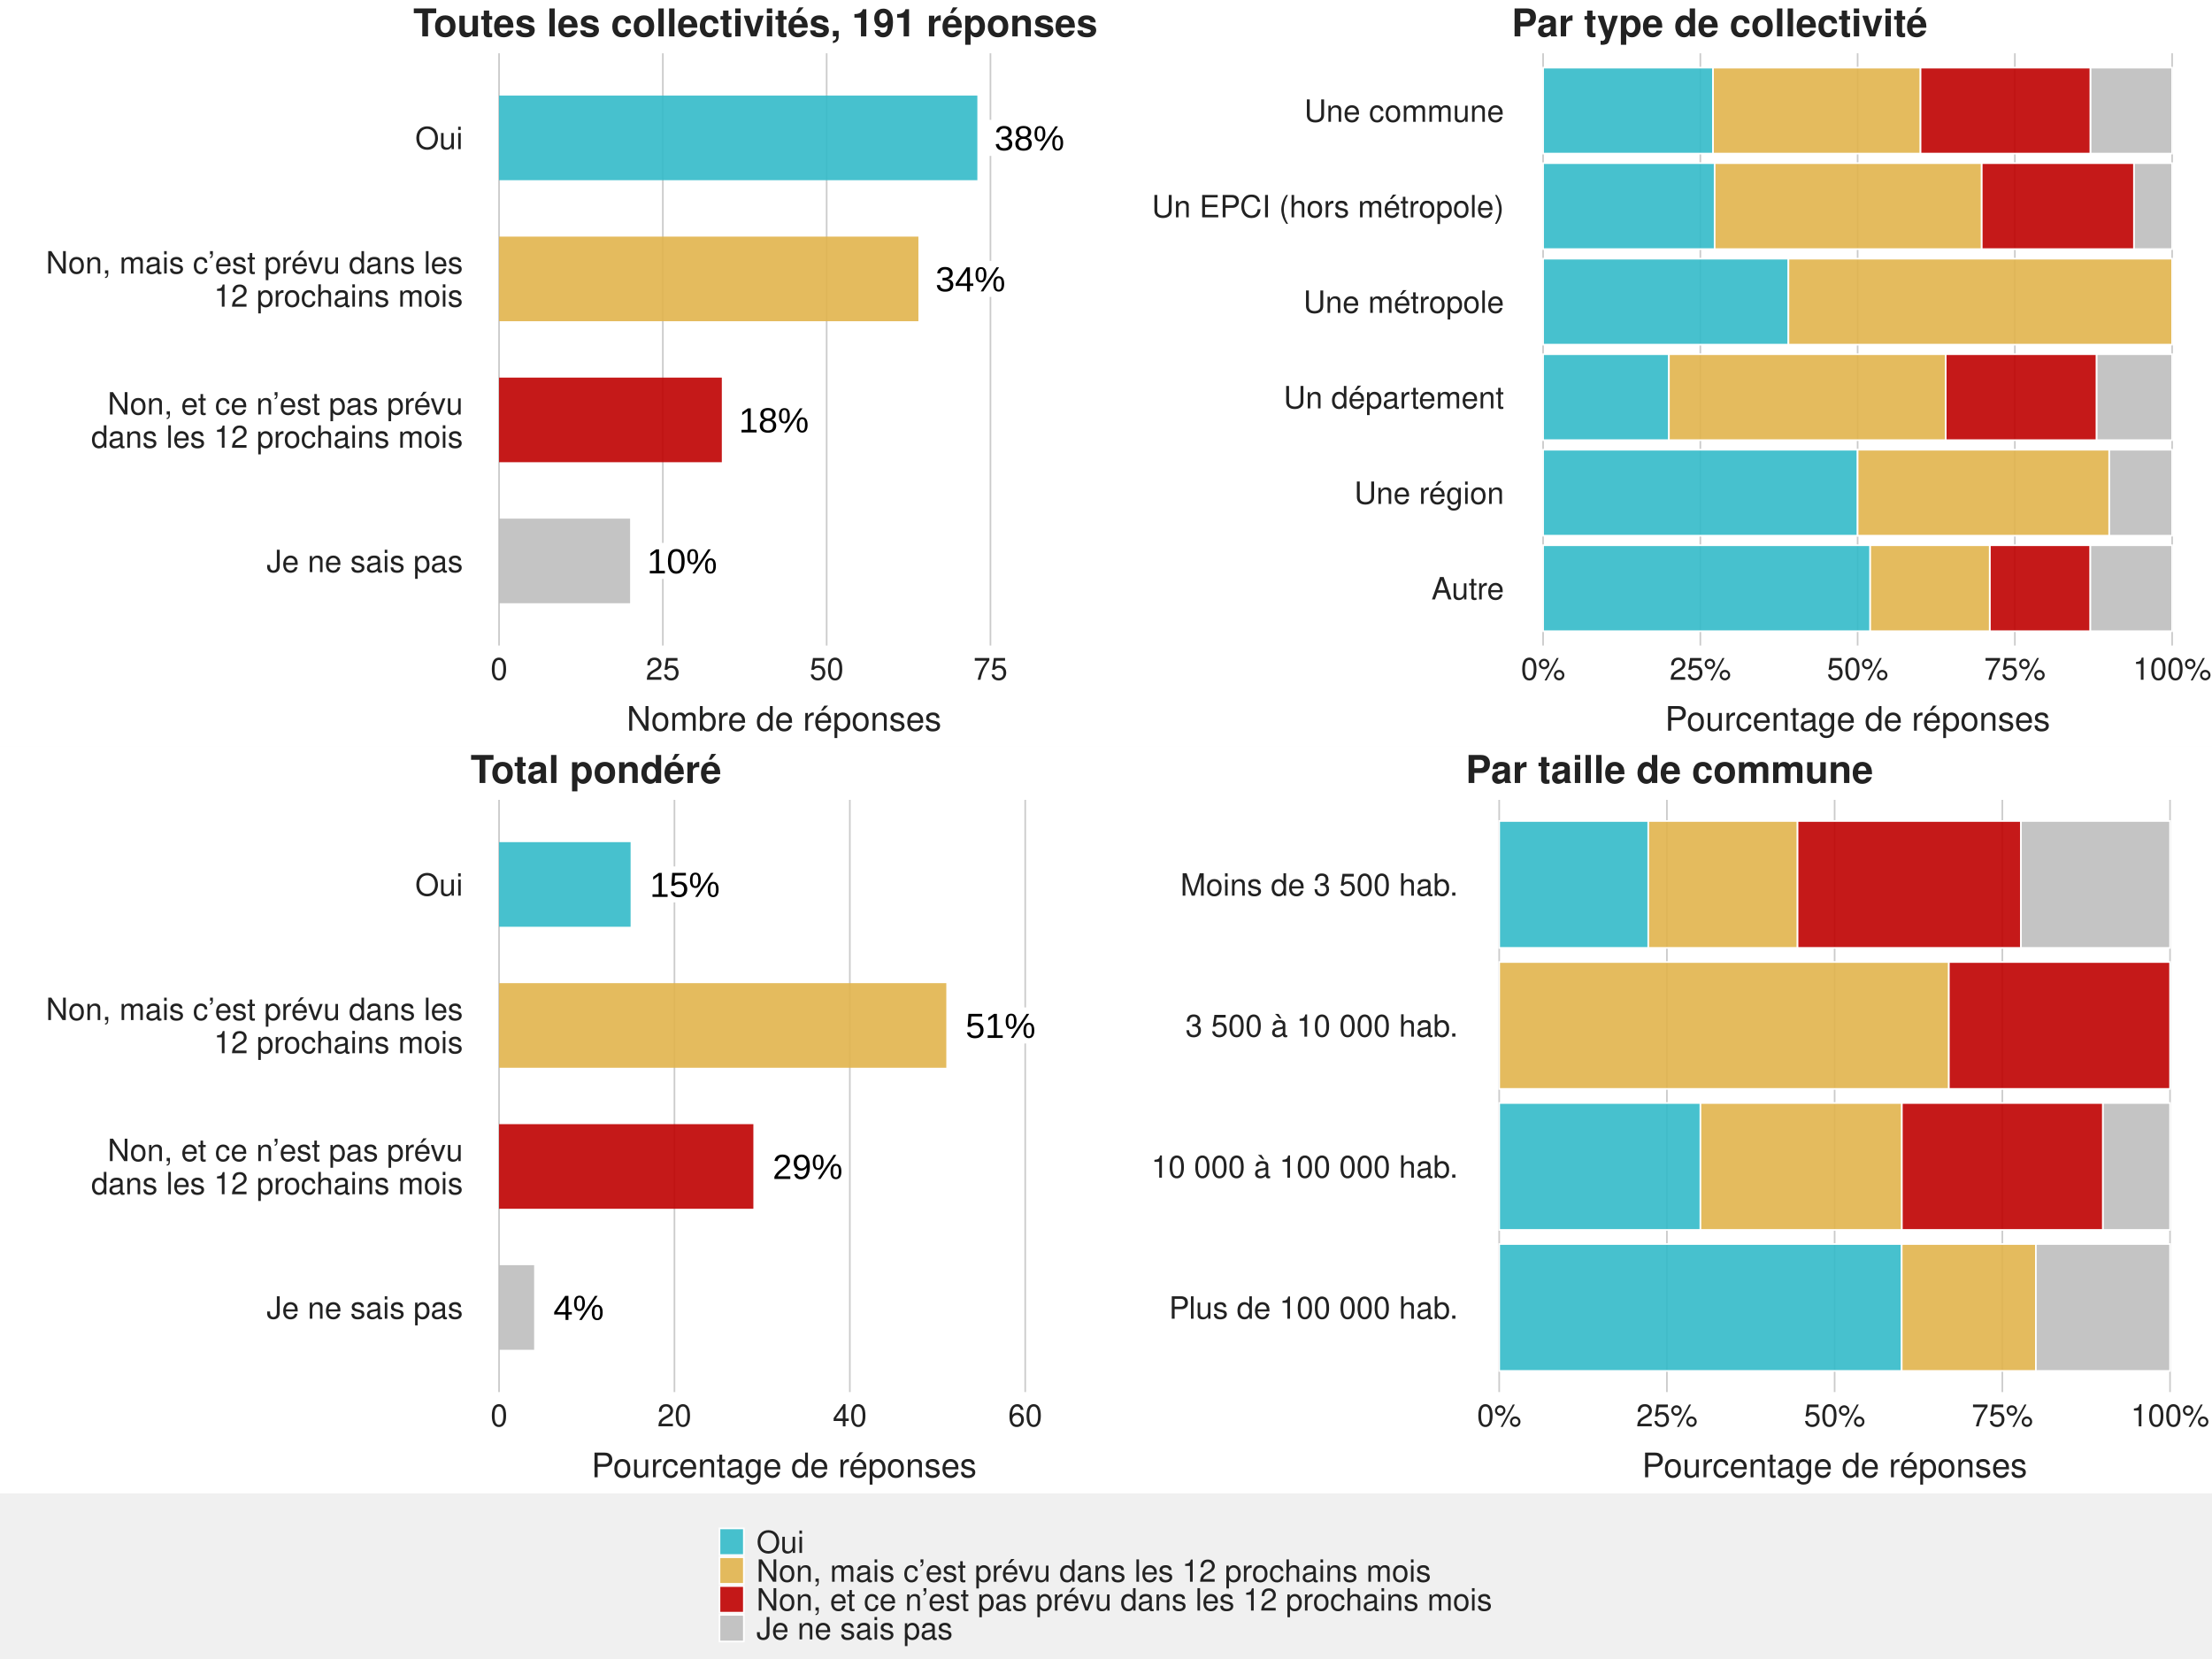
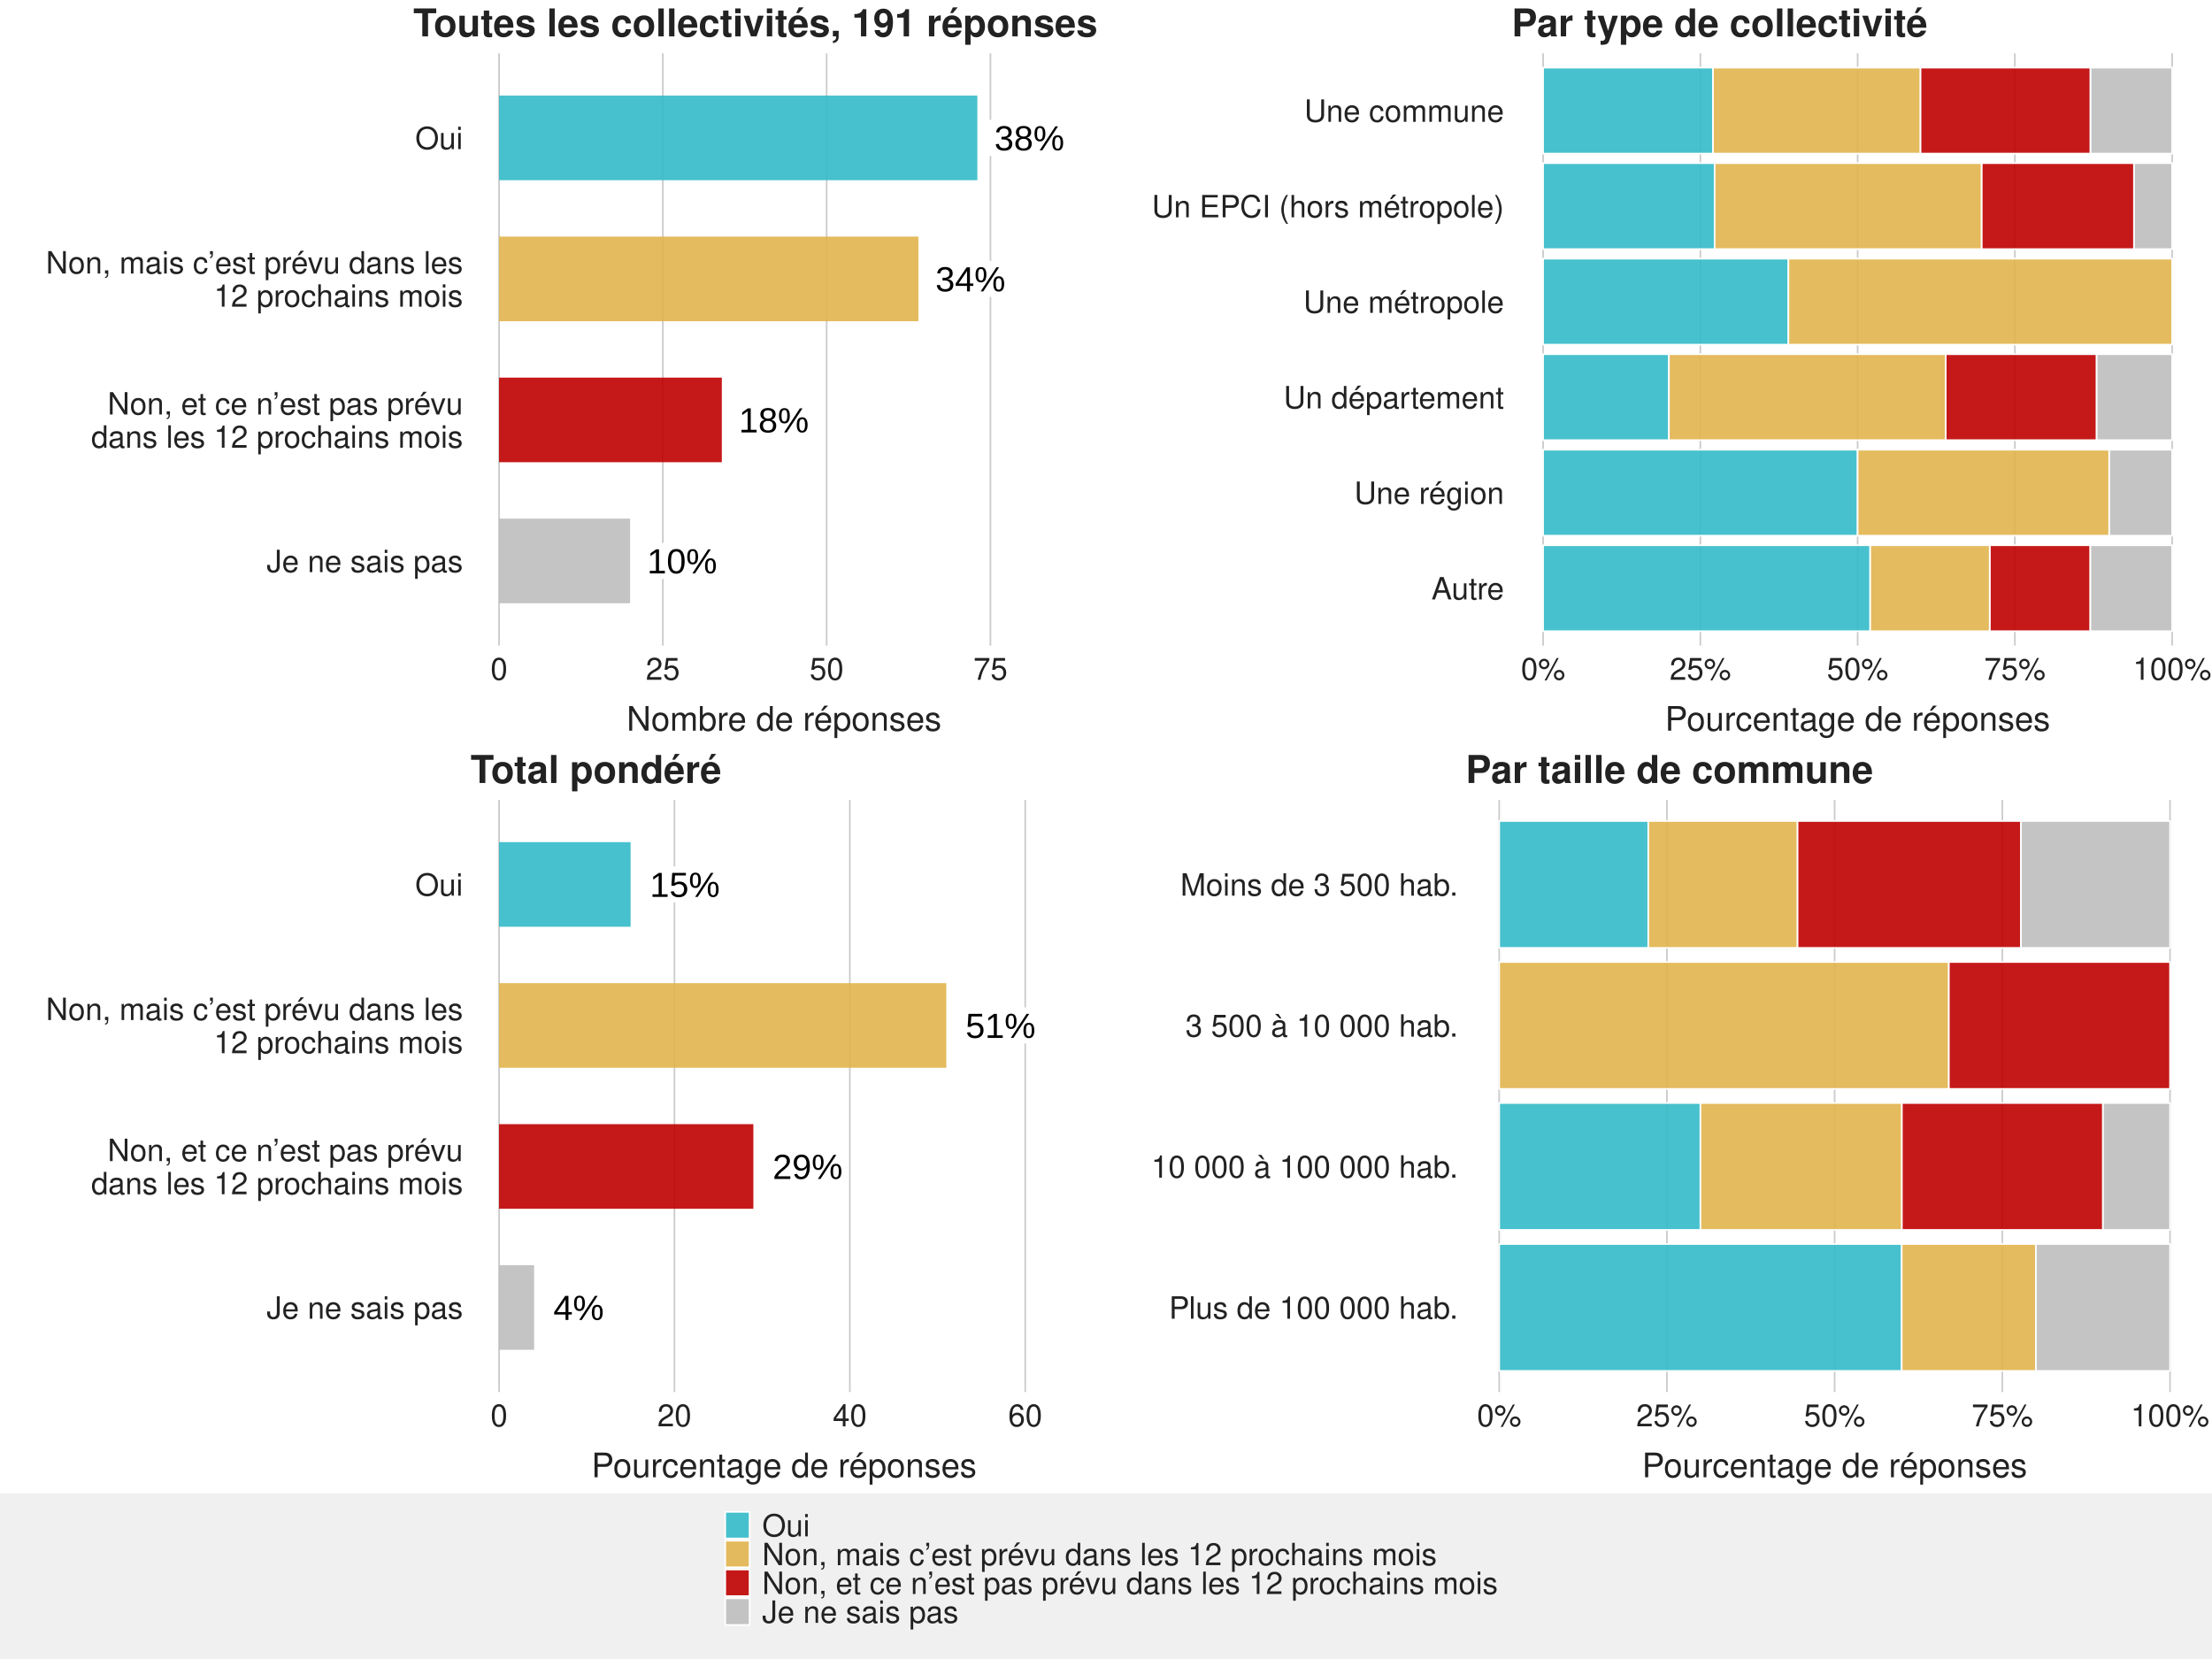
<svg xmlns="http://www.w3.org/2000/svg" class="svglite" width="1440.00pt" height="1080.00pt" viewBox="0 0 1440.00 1080.00">
  <defs>
    <style type="text/css">
    .svglite line, .svglite polyline, .svglite polygon, .svglite path, .svglite rect, .svglite circle {
      fill: none;
      stroke: #000000;
      stroke-linecap: round;
      stroke-linejoin: round;
      stroke-miterlimit: 10.00;
    }
    .svglite text {
      white-space: pre;
    }
  </style>
  </defs>
  <rect width="100%" height="100%" style="stroke: none; fill: none;" />
  <defs>
    <clipPath id="cpMC4wMHwxNDQwLjAwfDAuMDB8MTA4MC4wMA==">
      <rect x="0.00" y="0.00" width="1440.00" height="1080.00" />
    </clipPath>
  </defs>
  <g clip-path="url(#cpMC4wMHwxNDQwLjAwfDAuMDB8MTA4MC4wMA==)">
</g>
  <defs>
    <clipPath id="cpMC4wMHwxNDQwLjAwfDAuMDB8OTcyLjAw">
      <rect x="0.00" y="0.00" width="1440.00" height="972.00" />
    </clipPath>
  </defs>
  <g clip-path="url(#cpMC4wMHwxNDQwLjAwfDAuMDB8OTcyLjAw)">
</g>
  <g clip-path="url(#cpMC4wMHwxNDQwLjAwfDAuMDB8MTA4MC4wMA==)">
</g>
  <defs>
    <clipPath id="cpMC4wMHw3MjAuMDB8MC4wMHw5NzIuMDA=">
      <rect x="0.00" y="0.00" width="720.00" height="972.00" />
    </clipPath>
  </defs>
  <g clip-path="url(#cpMC4wMHw3MjAuMDB8MC4wMHw5NzIuMDA=)">
</g>
  <g clip-path="url(#cpMC4wMHwxNDQwLjAwfDAuMDB8MTA4MC4wMA==)">
</g>
  <defs>
    <clipPath id="cpMC4wMHw3MjAuMDB8MC4wMHw0ODYuMDA=">
      <rect x="0.00" y="0.00" width="720.00" height="486.00" />
    </clipPath>
  </defs>
  <g clip-path="url(#cpMC4wMHw3MjAuMDB8MC4wMHw0ODYuMDA=)">
    <rect x="0.00" y="0.00" width="720.00" height="486.00" style="stroke-width: 1.07; stroke: #FFFFFF; fill: #FFFFFF;" />
  </g>
  <g clip-path="url(#cpMC4wMHwxNDQwLjAwfDAuMDB8MTA4MC4wMA==)">
</g>
  <defs>
    <clipPath id="cpMzA2LjMyfDcxNC41MnwzNC42OXw0MjAuMjQ=">
      <rect x="306.32" y="34.69" width="408.20" height="385.55" />
    </clipPath>
  </defs>
  <g clip-path="url(#cpMzA2LjMyfDcxNC41MnwzNC42OXw0MjAuMjQ=)">
    <polyline points="324.88,420.24 324.88,34.69 " style="stroke-width: 1.07; stroke: #CBCBCB; stroke-linecap: butt;" />
    <polyline points="431.51,420.24 431.51,34.69 " style="stroke-width: 1.07; stroke: #CBCBCB; stroke-linecap: butt;" />
    <polyline points="538.15,420.24 538.15,34.69 " style="stroke-width: 1.07; stroke: #CBCBCB; stroke-linecap: butt;" />
    <polyline points="644.78,420.24 644.78,34.69 " style="stroke-width: 1.07; stroke: #CBCBCB; stroke-linecap: butt;" />
    <rect x="324.88" y="62.23" width="311.37" height="55.08" style="stroke-width: 2.13; stroke: none; stroke-linecap: butt; stroke-linejoin: miter; fill: #33BBC9; fill-opacity: 0.90;" />
    <rect x="324.88" y="245.82" width="145.02" height="55.08" style="stroke-width: 2.13; stroke: none; stroke-linecap: butt; stroke-linejoin: miter; fill: #BF0001; fill-opacity: 0.90;" />
    <rect x="324.88" y="154.03" width="272.99" height="55.08" style="stroke-width: 2.13; stroke: none; stroke-linecap: butt; stroke-linejoin: miter; fill: #E1B44D; fill-opacity: 0.90;" />
    <rect x="324.88" y="337.62" width="85.31" height="55.08" style="stroke-width: 2.13; stroke: none; stroke-linecap: butt; stroke-linejoin: miter; fill: #BEBEBE; fill-opacity: 0.90;" />
    <polygon points="642.68,101.49 690.48,101.49 690.40,101.49 690.74,101.48 691.08,101.41 691.41,101.28 691.71,101.11 691.98,100.89 692.21,100.63 692.40,100.34 692.53,100.02 692.62,99.68 692.64,99.33 692.64,99.33 692.64,80.20 692.64,80.20 692.62,79.86 692.53,79.52 692.40,79.20 692.21,78.90 691.98,78.64 691.71,78.42 691.41,78.25 691.08,78.13 690.74,78.06 690.48,78.04 642.68,78.04 642.94,78.06 642.59,78.04 642.24,78.09 641.91,78.18 641.60,78.33 641.31,78.53 641.06,78.77 640.85,79.05 640.69,79.36 640.58,79.69 640.52,80.03 640.52,80.20 640.52,99.33 640.52,99.16 640.52,99.51 640.58,99.85 640.69,100.18 640.85,100.49 641.06,100.76 641.31,101.01 641.60,101.20 641.91,101.35 642.24,101.45 642.59,101.49 " style="stroke-width: nan; stroke: none; fill: #FFFFFF;" />
    <text x="647.34" y="97.89" style="font-size: 22.76px; font-family: &quot;Arial&quot;;" textLength="44.93px" lengthAdjust="spacingAndGlyphs">38%</text>
    <polygon points="476.33,285.09 524.13,285.09 524.05,285.08 524.39,285.07 524.73,285.00 525.06,284.88 525.36,284.70 525.63,284.48 525.86,284.22 526.05,283.93 526.18,283.61 526.27,283.27 526.29,282.93 526.29,282.93 526.29,263.80 526.29,263.80 526.27,263.45 526.18,263.11 526.05,262.79 525.86,262.50 525.63,262.24 525.36,262.02 525.06,261.84 524.73,261.72 524.39,261.65 524.13,261.64 476.33,261.64 476.59,261.65 476.24,261.64 475.89,261.68 475.56,261.78 475.25,261.92 474.96,262.12 474.71,262.36 474.50,262.64 474.34,262.95 474.23,263.28 474.17,263.62 474.17,263.80 474.17,282.93 474.17,282.75 474.17,283.10 474.23,283.44 474.34,283.77 474.50,284.08 474.71,284.36 474.96,284.60 475.25,284.80 475.56,284.95 475.89,285.04 476.24,285.08 " style="stroke-width: nan; stroke: none; fill: #FFFFFF;" />
    <text x="480.99" y="281.49" style="font-size: 22.76px; font-family: &quot;Arial&quot;;" textLength="44.93px" lengthAdjust="spacingAndGlyphs">18%</text>
    <polygon points="604.29,193.29 652.10,193.29 652.01,193.29 652.36,193.27 652.70,193.20 653.02,193.08 653.32,192.91 653.59,192.69 653.82,192.43 654.01,192.13 654.14,191.81 654.23,191.48 654.26,191.13 654.26,191.13 654.26,172.00 654.26,172.00 654.23,171.65 654.14,171.31 654.01,171.00 653.82,170.70 653.59,170.44 653.32,170.22 653.02,170.05 652.70,169.92 652.36,169.85 652.10,169.84 604.29,169.84 604.55,169.85 604.20,169.84 603.86,169.88 603.52,169.98 603.21,170.13 602.92,170.33 602.67,170.57 602.46,170.84 602.30,171.15 602.19,171.48 602.13,171.83 602.13,172.00 602.13,191.13 602.13,190.96 602.13,191.30 602.19,191.65 602.30,191.98 602.46,192.28 602.67,192.56 602.92,192.80 603.21,193.00 603.52,193.15 603.86,193.25 604.20,193.29 " style="stroke-width: nan; stroke: none; fill: #FFFFFF;" />
    <text x="608.96" y="189.69" style="font-size: 22.76px; font-family: &quot;Arial&quot;;" textLength="44.93px" lengthAdjust="spacingAndGlyphs">34%</text>
    <polygon points="416.61,376.88 464.42,376.88 464.33,376.88 464.68,376.87 465.02,376.80 465.34,376.67 465.64,376.50 465.91,376.28 466.14,376.02 466.33,375.73 466.47,375.41 466.55,375.07 466.58,374.72 466.58,374.72 466.58,355.59 466.58,355.59 466.55,355.25 466.47,354.91 466.33,354.59 466.14,354.29 465.91,354.03 465.64,353.81 465.34,353.64 465.02,353.52 464.68,353.45 464.42,353.43 416.61,353.43 416.87,353.45 416.52,353.43 416.18,353.48 415.84,353.57 415.53,353.72 415.24,353.92 414.99,354.16 414.78,354.44 414.62,354.75 414.51,355.08 414.46,355.42 414.45,355.59 414.45,374.72 414.46,374.55 414.46,374.90 414.51,375.24 414.62,375.57 414.78,375.88 414.99,376.16 415.24,376.40 415.53,376.59 415.84,376.74 416.18,376.84 416.52,376.88 " style="stroke-width: nan; stroke: none; fill: #FFFFFF;" />
    <text x="421.28" y="373.28" style="font-size: 22.76px; font-family: &quot;Arial&quot;;" textLength="44.93px" lengthAdjust="spacingAndGlyphs">10%</text>
  </g>
  <g clip-path="url(#cpMC4wMHwxNDQwLjAwfDAuMDB8MTA4MC4wMA==)">
    <text x="301.39" y="372.45" text-anchor="end" style="font-size: 20.00px;fill: #222222; font-family: &quot;Nimbus Sans&quot;;" textLength="127.82px" lengthAdjust="spacingAndGlyphs">Je ne sais pas</text>
    <text x="301.39" y="269.85" text-anchor="end" style="font-size: 20.00px;fill: #222222; font-family: &quot;Nimbus Sans&quot;;" textLength="232.30px" lengthAdjust="spacingAndGlyphs">Non, et ce n’est pas prévu</text>
    <text x="301.39" y="291.45" text-anchor="end" style="font-size: 20.00px;fill: #222222; font-family: &quot;Nimbus Sans&quot;;" textLength="242.29px" lengthAdjust="spacingAndGlyphs">dans les 12 prochains mois</text>
    <text x="301.39" y="178.05" text-anchor="end" style="font-size: 20.00px;fill: #222222; font-family: &quot;Nimbus Sans&quot;;" textLength="272.29px" lengthAdjust="spacingAndGlyphs">Non, mais c’est prévu dans les</text>
    <text x="301.39" y="199.65" text-anchor="end" style="font-size: 20.00px;fill: #222222; font-family: &quot;Nimbus Sans&quot;;" textLength="162.26px" lengthAdjust="spacingAndGlyphs">12 prochains mois</text>
    <text x="301.39" y="97.06" text-anchor="end" style="font-size: 20.00px;fill: #222222; font-family: &quot;Nimbus Sans&quot;;" textLength="31.12px" lengthAdjust="spacingAndGlyphs">Oui</text>
    <text x="324.88" y="442.54" text-anchor="middle" style="font-size: 20.00px;fill: #222222; font-family: &quot;Nimbus Sans&quot;;" textLength="11.12px" lengthAdjust="spacingAndGlyphs">0</text>
    <text x="431.51" y="442.54" text-anchor="middle" style="font-size: 20.00px;fill: #222222; font-family: &quot;Nimbus Sans&quot;;" textLength="22.23px" lengthAdjust="spacingAndGlyphs">25</text>
    <text x="538.15" y="442.54" text-anchor="middle" style="font-size: 20.00px;fill: #222222; font-family: &quot;Nimbus Sans&quot;;" textLength="22.23px" lengthAdjust="spacingAndGlyphs">50</text>
    <text x="644.78" y="442.54" text-anchor="middle" style="font-size: 20.00px;fill: #222222; font-family: &quot;Nimbus Sans&quot;;" textLength="22.23px" lengthAdjust="spacingAndGlyphs">75</text>
    <text x="510.42" y="475.68" text-anchor="middle" style="font-size: 22.00px;fill: #222222; font-family: &quot;Nimbus Sans&quot;;" textLength="205.42px" lengthAdjust="spacingAndGlyphs">Nombre de réponses</text>
    <text x="714.52" y="23.71" text-anchor="end" style="font-size: 25.00px; font-weight: bold;fill: #222222; font-family: &quot;Nimbus Sans&quot;;" textLength="447.48px" lengthAdjust="spacingAndGlyphs">Toutes les collectivités, 191 réponses</text>
  </g>
  <defs>
    <clipPath id="cpMC4wMHw3MjAuMDB8NDg2LjAwfDk3Mi4wMA==">
      <rect x="0.00" y="486.00" width="720.00" height="486.00" />
    </clipPath>
  </defs>
  <g clip-path="url(#cpMC4wMHw3MjAuMDB8NDg2LjAwfDk3Mi4wMA==)">
    <rect x="0.00" y="486.00" width="720.00" height="486.00" style="stroke-width: 1.07; stroke: #FFFFFF; fill: #FFFFFF;" />
  </g>
  <g clip-path="url(#cpMC4wMHwxNDQwLjAwfDAuMDB8MTA4MC4wMA==)">
</g>
  <defs>
    <clipPath id="cpMzA2LjMyfDcxNC41Mnw1MjAuNjl8OTA2LjI0">
      <rect x="306.32" y="520.69" width="408.20" height="385.55" />
    </clipPath>
  </defs>
  <g clip-path="url(#cpMzA2LjMyfDcxNC41Mnw1MjAuNjl8OTA2LjI0)">
    <polyline points="324.88,906.24 324.88,520.69 " style="stroke-width: 1.07; stroke: #CBCBCB; stroke-linecap: butt;" />
    <polyline points="439.06,906.24 439.06,520.69 " style="stroke-width: 1.07; stroke: #CBCBCB; stroke-linecap: butt;" />
    <polyline points="553.24,906.24 553.24,520.69 " style="stroke-width: 1.07; stroke: #CBCBCB; stroke-linecap: butt;" />
    <polyline points="667.42,906.24 667.42,520.69 " style="stroke-width: 1.07; stroke: #CBCBCB; stroke-linecap: butt;" />
    <rect x="324.88" y="823.62" width="22.84" height="55.08" style="stroke-width: 2.13; stroke: none; stroke-linecap: butt; stroke-linejoin: miter; fill: #BEBEBE; fill-opacity: 0.90;" />
    <rect x="324.88" y="731.82" width="165.56" height="55.08" style="stroke-width: 2.13; stroke: none; stroke-linecap: butt; stroke-linejoin: miter; fill: #BF0001; fill-opacity: 0.90;" />
    <rect x="324.88" y="640.03" width="291.16" height="55.08" style="stroke-width: 2.13; stroke: none; stroke-linecap: butt; stroke-linejoin: miter; fill: #E1B44D; fill-opacity: 0.90;" />
    <rect x="324.88" y="548.23" width="85.64" height="55.08" style="stroke-width: 2.13; stroke: none; stroke-linecap: butt; stroke-linejoin: miter; fill: #33BBC9; fill-opacity: 0.90;" />
    <polygon points="355.58,862.88 390.38,862.88 390.29,862.88 390.64,862.87 390.98,862.80 391.31,862.67 391.61,862.50 391.88,862.28 392.11,862.02 392.29,861.73 392.43,861.41 392.51,861.07 392.54,860.72 392.54,860.72 392.54,841.59 392.54,841.59 392.51,841.25 392.43,840.91 392.29,840.59 392.11,840.29 391.88,840.03 391.61,839.81 391.31,839.64 390.98,839.52 390.64,839.45 390.38,839.43 355.58,839.43 355.84,839.45 355.49,839.43 355.15,839.48 354.82,839.57 354.50,839.72 354.22,839.92 353.96,840.16 353.76,840.44 353.59,840.75 353.48,841.08 353.43,841.42 353.42,841.59 353.42,860.72 353.43,860.55 353.43,860.90 353.48,861.24 353.59,861.57 353.76,861.88 353.96,862.16 354.22,862.40 354.50,862.59 354.82,862.74 355.15,862.84 355.49,862.88 " style="stroke-width: nan; stroke: none; fill: #FFFFFF;" />
    <text x="360.25" y="859.28" style="font-size: 22.76px; font-family: &quot;Arial&quot;;" textLength="31.92px" lengthAdjust="spacingAndGlyphs">4%</text>
    <polygon points="498.31,771.09 546.12,771.09 546.03,771.08 546.38,771.07 546.72,771.00 547.04,770.88 547.34,770.70 547.61,770.48 547.84,770.22 548.03,769.93 548.17,769.61 548.25,769.27 548.28,768.93 548.28,768.93 548.28,749.80 548.28,749.80 548.25,749.45 548.17,749.11 548.03,748.79 547.84,748.50 547.61,748.24 547.34,748.02 547.04,747.84 546.72,747.72 546.38,747.65 546.12,747.64 498.31,747.64 498.57,747.65 498.22,747.64 497.88,747.68 497.54,747.78 497.23,747.92 496.94,748.12 496.69,748.36 496.48,748.64 496.32,748.95 496.21,749.28 496.16,749.62 496.15,749.80 496.15,768.93 496.16,768.75 496.16,769.10 496.21,769.44 496.32,769.77 496.48,770.08 496.69,770.36 496.94,770.60 497.23,770.80 497.54,770.95 497.88,771.04 498.22,771.08 " style="stroke-width: nan; stroke: none; fill: #FFFFFF;" />
    <text x="502.98" y="767.49" style="font-size: 22.76px; font-family: &quot;Arial&quot;;" textLength="44.93px" lengthAdjust="spacingAndGlyphs">29%</text>
    <polygon points="623.91,679.29 671.72,679.29 671.63,679.29 671.98,679.27 672.32,679.20 672.64,679.08 672.94,678.91 673.21,678.69 673.44,678.43 673.63,678.13 673.76,677.81 673.85,677.48 673.88,677.13 673.88,677.13 673.88,658.00 673.88,658.00 673.85,657.65 673.76,657.31 673.63,657.00 673.44,656.70 673.21,656.44 672.94,656.22 672.64,656.05 672.32,655.92 671.98,655.85 671.72,655.84 623.91,655.84 624.17,655.85 623.82,655.84 623.48,655.88 623.14,655.98 622.83,656.13 622.54,656.33 622.29,656.57 622.08,656.84 621.92,657.15 621.81,657.48 621.76,657.83 621.75,658.00 621.75,677.13 621.76,676.96 621.76,677.30 621.81,677.65 621.92,677.98 622.08,678.28 622.29,678.56 622.54,678.80 622.83,679.00 623.14,679.15 623.48,679.25 623.82,679.29 " style="stroke-width: nan; stroke: none; fill: #FFFFFF;" />
    <text x="628.58" y="675.69" style="font-size: 22.76px; font-family: &quot;Arial&quot;;" textLength="44.93px" lengthAdjust="spacingAndGlyphs">51%</text>
    <polygon points="418.38,587.49 466.19,587.49 466.10,587.49 466.45,587.48 466.79,587.41 467.12,587.28 467.42,587.11 467.69,586.89 467.92,586.63 468.10,586.34 468.24,586.02 468.32,585.68 468.35,585.33 468.35,585.33 468.35,566.20 468.35,566.20 468.32,565.86 468.24,565.52 468.10,565.20 467.92,564.90 467.69,564.64 467.42,564.42 467.12,564.25 466.79,564.13 466.45,564.06 466.19,564.04 418.38,564.04 418.64,564.06 418.29,564.04 417.95,564.09 417.62,564.18 417.30,564.33 417.02,564.53 416.76,564.77 416.56,565.05 416.39,565.36 416.28,565.69 416.23,566.03 416.22,566.20 416.22,585.33 416.23,585.16 416.23,585.51 416.28,585.85 416.39,586.18 416.56,586.49 416.76,586.76 417.02,587.01 417.30,587.20 417.62,587.35 417.95,587.45 418.29,587.49 " style="stroke-width: nan; stroke: none; fill: #FFFFFF;" />
    <text x="423.05" y="583.89" style="font-size: 22.76px; font-family: &quot;Arial&quot;;" textLength="44.93px" lengthAdjust="spacingAndGlyphs">15%</text>
  </g>
  <g clip-path="url(#cpMC4wMHwxNDQwLjAwfDAuMDB8MTA4MC4wMA==)">
    <text x="301.39" y="858.45" text-anchor="end" style="font-size: 20.00px;fill: #222222; font-family: &quot;Nimbus Sans&quot;;" textLength="127.82px" lengthAdjust="spacingAndGlyphs">Je ne sais pas</text>
    <text x="301.39" y="755.85" text-anchor="end" style="font-size: 20.00px;fill: #222222; font-family: &quot;Nimbus Sans&quot;;" textLength="232.30px" lengthAdjust="spacingAndGlyphs">Non, et ce n’est pas prévu</text>
    <text x="301.39" y="777.45" text-anchor="end" style="font-size: 20.00px;fill: #222222; font-family: &quot;Nimbus Sans&quot;;" textLength="242.29px" lengthAdjust="spacingAndGlyphs">dans les 12 prochains mois</text>
    <text x="301.39" y="664.05" text-anchor="end" style="font-size: 20.00px;fill: #222222; font-family: &quot;Nimbus Sans&quot;;" textLength="272.29px" lengthAdjust="spacingAndGlyphs">Non, mais c’est prévu dans les</text>
    <text x="301.39" y="685.65" text-anchor="end" style="font-size: 20.00px;fill: #222222; font-family: &quot;Nimbus Sans&quot;;" textLength="162.26px" lengthAdjust="spacingAndGlyphs">12 prochains mois</text>
    <text x="301.39" y="583.06" text-anchor="end" style="font-size: 20.00px;fill: #222222; font-family: &quot;Nimbus Sans&quot;;" textLength="31.12px" lengthAdjust="spacingAndGlyphs">Oui</text>
    <text x="324.88" y="928.54" text-anchor="middle" style="font-size: 20.00px;fill: #222222; font-family: &quot;Nimbus Sans&quot;;" textLength="11.12px" lengthAdjust="spacingAndGlyphs">0</text>
    <text x="439.06" y="928.54" text-anchor="middle" style="font-size: 20.00px;fill: #222222; font-family: &quot;Nimbus Sans&quot;;" textLength="22.23px" lengthAdjust="spacingAndGlyphs">20</text>
    <text x="553.24" y="928.54" text-anchor="middle" style="font-size: 20.00px;fill: #222222; font-family: &quot;Nimbus Sans&quot;;" textLength="22.23px" lengthAdjust="spacingAndGlyphs">40</text>
    <text x="667.42" y="928.54" text-anchor="middle" style="font-size: 20.00px;fill: #222222; font-family: &quot;Nimbus Sans&quot;;" textLength="22.23px" lengthAdjust="spacingAndGlyphs">60</text>
    <text x="510.42" y="961.68" text-anchor="middle" style="font-size: 22.00px;fill: #222222; font-family: &quot;Nimbus Sans&quot;;" textLength="251.94px" lengthAdjust="spacingAndGlyphs">Pourcentage de réponses</text>
    <text x="306.32" y="509.71" style="font-size: 25.00px; font-weight: bold;fill: #222222; font-family: &quot;Nimbus Sans&quot;;" textLength="165.33px" lengthAdjust="spacingAndGlyphs">Total pondéré</text>
  </g>
  <defs>
    <clipPath id="cpNzIwLjAwfDE0NDAuMDB8MC4wMHw5NzIuMDA=">
      <rect x="720.00" y="0.00" width="720.00" height="972.00" />
    </clipPath>
  </defs>
  <g clip-path="url(#cpNzIwLjAwfDE0NDAuMDB8MC4wMHw5NzIuMDA=)">
</g>
  <g clip-path="url(#cpMC4wMHwxNDQwLjAwfDAuMDB8MTA4MC4wMA==)">
</g>
  <defs>
    <clipPath id="cpNzIwLjAwfDE0NDAuMDB8MC4wMHw0ODYuMDA=">
      <rect x="720.00" y="0.00" width="720.00" height="486.00" />
    </clipPath>
  </defs>
  <g clip-path="url(#cpNzIwLjAwfDE0NDAuMDB8MC4wMHw0ODYuMDA=)">
    <rect x="720.00" y="0.00" width="720.00" height="486.00" style="stroke-width: 1.07; stroke: #FFFFFF; fill: #FFFFFF;" />
  </g>
  <g clip-path="url(#cpMC4wMHwxNDQwLjAwfDAuMDB8MTA4MC4wMA==)">
</g>
  <defs>
    <clipPath id="cpOTg0LjA3fDE0MzQuNTJ8MzQuNjl8NDIwLjI0">
      <rect x="984.07" y="34.69" width="450.45" height="385.55" />
    </clipPath>
  </defs>
  <g clip-path="url(#cpOTg0LjA3fDE0MzQuNTJ8MzQuNjl8NDIwLjI0)">
    <polyline points="1004.55,420.24 1004.55,34.69 " style="stroke-width: 1.07; stroke: #CBCBCB; stroke-linecap: butt;" />
    <polyline points="1106.92,420.24 1106.92,34.69 " style="stroke-width: 1.07; stroke: #CBCBCB; stroke-linecap: butt;" />
    <polyline points="1209.30,420.24 1209.30,34.69 " style="stroke-width: 1.07; stroke: #CBCBCB; stroke-linecap: butt;" />
    <polyline points="1311.67,420.24 1311.67,34.69 " style="stroke-width: 1.07; stroke: #CBCBCB; stroke-linecap: butt;" />
    <polyline points="1414.05,420.24 1414.05,34.69 " style="stroke-width: 1.07; stroke: #CBCBCB; stroke-linecap: butt;" />
    <rect x="1004.55" y="354.94" width="212.94" height="55.97" style="stroke-width: 1.07; stroke: #FFFFFF; stroke-linecap: butt; stroke-linejoin: miter; fill: #33BBC9; fill-opacity: 0.90;" />
    <rect x="1295.29" y="354.94" width="65.52" height="55.97" style="stroke-width: 1.07; stroke: #FFFFFF; stroke-linecap: butt; stroke-linejoin: miter; fill: #BF0001; fill-opacity: 0.90;" />
    <rect x="1217.49" y="354.94" width="77.80" height="55.97" style="stroke-width: 1.07; stroke: #FFFFFF; stroke-linecap: butt; stroke-linejoin: miter; fill: #E1B44D; fill-opacity: 0.90;" />
    <rect x="1360.81" y="354.94" width="53.23" height="55.97" style="stroke-width: 1.07; stroke: #FFFFFF; stroke-linecap: butt; stroke-linejoin: miter; fill: #BEBEBE; fill-opacity: 0.90;" />
    <rect x="1004.55" y="106.20" width="111.68" height="55.97" style="stroke-width: 1.07; stroke: #FFFFFF; stroke-linecap: butt; stroke-linejoin: miter; fill: #33BBC9; fill-opacity: 0.90;" />
    <rect x="1289.96" y="106.20" width="99.27" height="55.97" style="stroke-width: 1.07; stroke: #FFFFFF; stroke-linecap: butt; stroke-linejoin: miter; fill: #BF0001; fill-opacity: 0.90;" />
    <rect x="1116.23" y="106.20" width="173.73" height="55.97" style="stroke-width: 1.07; stroke: #FFFFFF; stroke-linecap: butt; stroke-linejoin: miter; fill: #E1B44D; fill-opacity: 0.90;" />
    <rect x="1389.23" y="106.20" width="24.82" height="55.97" style="stroke-width: 1.07; stroke: #FFFFFF; stroke-linecap: butt; stroke-linejoin: miter; fill: #BEBEBE; fill-opacity: 0.90;" />
    <rect x="1004.55" y="230.57" width="81.90" height="55.97" style="stroke-width: 1.07; stroke: #FFFFFF; stroke-linecap: butt; stroke-linejoin: miter; fill: #33BBC9; fill-opacity: 0.90;" />
    <rect x="1266.63" y="230.57" width="98.28" height="55.97" style="stroke-width: 1.07; stroke: #FFFFFF; stroke-linecap: butt; stroke-linejoin: miter; fill: #BF0001; fill-opacity: 0.90;" />
    <rect x="1086.45" y="230.57" width="180.18" height="55.97" style="stroke-width: 1.07; stroke: #FFFFFF; stroke-linecap: butt; stroke-linejoin: miter; fill: #E1B44D; fill-opacity: 0.90;" />
    <rect x="1364.91" y="230.57" width="49.14" height="55.97" style="stroke-width: 1.07; stroke: #FFFFFF; stroke-linecap: butt; stroke-linejoin: miter; fill: #BEBEBE; fill-opacity: 0.90;" />
    <rect x="1115.11" y="44.02" width="135.13" height="55.97" style="stroke-width: 1.07; stroke: #FFFFFF; stroke-linecap: butt; stroke-linejoin: miter; fill: #E1B44D; fill-opacity: 0.90;" />
    <rect x="1360.81" y="44.02" width="53.23" height="55.97" style="stroke-width: 1.07; stroke: #FFFFFF; stroke-linecap: butt; stroke-linejoin: miter; fill: #BEBEBE; fill-opacity: 0.90;" />
    <rect x="1004.55" y="44.02" width="110.56" height="55.97" style="stroke-width: 1.07; stroke: #FFFFFF; stroke-linecap: butt; stroke-linejoin: miter; fill: #33BBC9; fill-opacity: 0.90;" />
    <rect x="1250.25" y="44.02" width="110.56" height="55.97" style="stroke-width: 1.07; stroke: #FFFFFF; stroke-linecap: butt; stroke-linejoin: miter; fill: #BF0001; fill-opacity: 0.90;" />
    <rect x="1004.55" y="168.39" width="159.70" height="55.97" style="stroke-width: 1.07; stroke: #FFFFFF; stroke-linecap: butt; stroke-linejoin: miter; fill: #33BBC9; fill-opacity: 0.90;" />
    <rect x="1414.05" y="168.39" width="0.00" height="55.97" style="stroke-width: 1.07; stroke: #FFFFFF; stroke-linecap: butt; stroke-linejoin: miter; fill: #BF0001; fill-opacity: 0.90;" />
    <rect x="1164.25" y="168.39" width="249.79" height="55.97" style="stroke-width: 1.07; stroke: #FFFFFF; stroke-linecap: butt; stroke-linejoin: miter; fill: #E1B44D; fill-opacity: 0.90;" />
    <rect x="1414.05" y="168.39" width="0.00" height="55.97" style="stroke-width: 1.07; stroke: #FFFFFF; stroke-linecap: butt; stroke-linejoin: miter; fill: #BEBEBE; fill-opacity: 0.90;" />
    <rect x="1004.55" y="292.76" width="204.75" height="55.97" style="stroke-width: 1.07; stroke: #FFFFFF; stroke-linecap: butt; stroke-linejoin: miter; fill: #33BBC9; fill-opacity: 0.90;" />
    <rect x="1373.10" y="292.76" width="0.00" height="55.97" style="stroke-width: 1.07; stroke: #FFFFFF; stroke-linecap: butt; stroke-linejoin: miter; fill: #BF0001; fill-opacity: 0.90;" />
    <rect x="1209.30" y="292.76" width="163.80" height="55.97" style="stroke-width: 1.07; stroke: #FFFFFF; stroke-linecap: butt; stroke-linejoin: miter; fill: #E1B44D; fill-opacity: 0.90;" />
    <rect x="1373.10" y="292.76" width="40.95" height="55.97" style="stroke-width: 1.07; stroke: #FFFFFF; stroke-linecap: butt; stroke-linejoin: miter; fill: #BEBEBE; fill-opacity: 0.90;" />
  </g>
  <g clip-path="url(#cpMC4wMHwxNDQwLjAwfDAuMDB8MTA4MC4wMA==)">
    <text x="979.14" y="390.21" text-anchor="end" style="font-size: 20.00px;fill: #222222; font-family: &quot;Nimbus Sans&quot;;" textLength="47.79px" lengthAdjust="spacingAndGlyphs">Autre</text>
    <text x="979.14" y="328.03" text-anchor="end" style="font-size: 20.00px;fill: #222222; font-family: &quot;Nimbus Sans&quot;;" textLength="97.80px" lengthAdjust="spacingAndGlyphs">Une région</text>
    <text x="979.14" y="265.84" text-anchor="end" style="font-size: 20.00px;fill: #222222; font-family: &quot;Nimbus Sans&quot;;" textLength="143.37px" lengthAdjust="spacingAndGlyphs">Un département</text>
    <text x="979.14" y="203.66" text-anchor="end" style="font-size: 20.00px;fill: #222222; font-family: &quot;Nimbus Sans&quot;;" textLength="131.14px" lengthAdjust="spacingAndGlyphs">Une métropole</text>
    <text x="979.14" y="141.48" text-anchor="end" style="font-size: 20.00px;fill: #222222; font-family: &quot;Nimbus Sans&quot;;" textLength="230.04px" lengthAdjust="spacingAndGlyphs">Un EPCI (hors métropole)</text>
    <text x="979.14" y="79.29" text-anchor="end" style="font-size: 20.00px;fill: #222222; font-family: &quot;Nimbus Sans&quot;;" textLength="130.02px" lengthAdjust="spacingAndGlyphs">Une commune</text>
    <text x="1004.55" y="442.54" text-anchor="middle" style="font-size: 20.00px;fill: #222222; font-family: &quot;Nimbus Sans&quot;;" textLength="28.89px" lengthAdjust="spacingAndGlyphs">0%</text>
    <text x="1106.92" y="442.54" text-anchor="middle" style="font-size: 20.00px;fill: #222222; font-family: &quot;Nimbus Sans&quot;;" textLength="40.01px" lengthAdjust="spacingAndGlyphs">25%</text>
    <text x="1209.30" y="442.54" text-anchor="middle" style="font-size: 20.00px;fill: #222222; font-family: &quot;Nimbus Sans&quot;;" textLength="40.01px" lengthAdjust="spacingAndGlyphs">50%</text>
    <text x="1311.67" y="442.54" text-anchor="middle" style="font-size: 20.00px;fill: #222222; font-family: &quot;Nimbus Sans&quot;;" textLength="40.01px" lengthAdjust="spacingAndGlyphs">75%</text>
    <text x="1414.05" y="442.54" text-anchor="middle" style="font-size: 20.00px;fill: #222222; font-family: &quot;Nimbus Sans&quot;;" textLength="51.13px" lengthAdjust="spacingAndGlyphs">100%</text>
    <text x="1209.30" y="475.68" text-anchor="middle" style="font-size: 22.00px;fill: #222222; font-family: &quot;Nimbus Sans&quot;;" textLength="251.94px" lengthAdjust="spacingAndGlyphs">Pourcentage de réponses</text>
    <text x="984.07" y="23.71" style="font-size: 25.00px; font-weight: bold;fill: #222222; font-family: &quot;Nimbus Sans&quot;;" textLength="270.97px" lengthAdjust="spacingAndGlyphs">Par type de collectivité</text>
  </g>
  <defs>
    <clipPath id="cpNzIwLjAwfDE0NDAuMDB8NDg2LjAwfDk3Mi4wMA==">
      <rect x="720.00" y="486.00" width="720.00" height="486.00" />
    </clipPath>
  </defs>
  <g clip-path="url(#cpNzIwLjAwfDE0NDAuMDB8NDg2LjAwfDk3Mi4wMA==)">
    <rect x="720.00" y="486.00" width="720.00" height="486.00" style="stroke-width: 1.07; stroke: #FFFFFF; fill: #FFFFFF;" />
  </g>
  <g clip-path="url(#cpMC4wMHwxNDQwLjAwfDAuMDB8MTA4MC4wMA==)">
</g>
  <defs>
    <clipPath id="cpOTU0LjEzfDE0MzQuNTJ8NTIwLjY5fDkwNi4yNA==">
      <rect x="954.13" y="520.69" width="480.39" height="385.55" />
    </clipPath>
  </defs>
  <g clip-path="url(#cpOTU0LjEzfDE0MzQuNTJ8NTIwLjY5fDkwNi4yNA==)">
    <polyline points="975.97,906.24 975.97,520.69 " style="stroke-width: 1.07; stroke: #CBCBCB; stroke-linecap: butt;" />
    <polyline points="1085.15,906.24 1085.15,520.69 " style="stroke-width: 1.07; stroke: #CBCBCB; stroke-linecap: butt;" />
    <polyline points="1194.33,906.24 1194.33,520.69 " style="stroke-width: 1.07; stroke: #CBCBCB; stroke-linecap: butt;" />
    <polyline points="1303.51,906.24 1303.51,520.69 " style="stroke-width: 1.07; stroke: #CBCBCB; stroke-linecap: butt;" />
    <polyline points="1412.68,906.24 1412.68,520.69 " style="stroke-width: 1.07; stroke: #CBCBCB; stroke-linecap: butt;" />
    <rect x="975.97" y="718.05" width="131.01" height="82.62" style="stroke-width: 1.07; stroke: #FFFFFF; stroke-linecap: butt; stroke-linejoin: miter; fill: #33BBC9; fill-opacity: 0.90;" />
    <rect x="1238.00" y="718.05" width="131.01" height="82.62" style="stroke-width: 1.07; stroke: #FFFFFF; stroke-linecap: butt; stroke-linejoin: miter; fill: #BF0001; fill-opacity: 0.90;" />
    <rect x="1106.98" y="718.05" width="131.01" height="82.62" style="stroke-width: 1.07; stroke: #FFFFFF; stroke-linecap: butt; stroke-linejoin: miter; fill: #E1B44D; fill-opacity: 0.90;" />
    <rect x="1369.01" y="718.05" width="43.67" height="82.62" style="stroke-width: 1.07; stroke: #FFFFFF; stroke-linecap: butt; stroke-linejoin: miter; fill: #BEBEBE; fill-opacity: 0.90;" />
    <rect x="975.97" y="626.26" width="0.00" height="82.62" style="stroke-width: 1.07; stroke: #FFFFFF; stroke-linecap: butt; stroke-linejoin: miter; fill: #33BBC9; fill-opacity: 0.90;" />
    <rect x="1268.57" y="626.26" width="144.12" height="82.62" style="stroke-width: 1.07; stroke: #FFFFFF; stroke-linecap: butt; stroke-linejoin: miter; fill: #BF0001; fill-opacity: 0.90;" />
    <rect x="975.97" y="626.26" width="292.60" height="82.62" style="stroke-width: 1.07; stroke: #FFFFFF; stroke-linecap: butt; stroke-linejoin: miter; fill: #E1B44D; fill-opacity: 0.90;" />
    <rect x="1412.68" y="626.26" width="0.00" height="82.62" style="stroke-width: 1.07; stroke: #FFFFFF; stroke-linecap: butt; stroke-linejoin: miter; fill: #BEBEBE; fill-opacity: 0.90;" />
    <rect x="975.97" y="534.46" width="97.05" height="82.62" style="stroke-width: 1.07; stroke: #FFFFFF; stroke-linecap: butt; stroke-linejoin: miter; fill: #33BBC9; fill-opacity: 0.90;" />
    <rect x="1170.07" y="534.46" width="145.57" height="82.62" style="stroke-width: 1.07; stroke: #FFFFFF; stroke-linecap: butt; stroke-linejoin: miter; fill: #BF0001; fill-opacity: 0.90;" />
    <rect x="1073.02" y="534.46" width="97.05" height="82.62" style="stroke-width: 1.07; stroke: #FFFFFF; stroke-linecap: butt; stroke-linejoin: miter; fill: #E1B44D; fill-opacity: 0.90;" />
    <rect x="1315.64" y="534.46" width="97.05" height="82.62" style="stroke-width: 1.07; stroke: #FFFFFF; stroke-linecap: butt; stroke-linejoin: miter; fill: #BEBEBE; fill-opacity: 0.90;" />
    <rect x="975.97" y="809.85" width="262.03" height="82.62" style="stroke-width: 1.07; stroke: #FFFFFF; stroke-linecap: butt; stroke-linejoin: miter; fill: #33BBC9; fill-opacity: 0.90;" />
    <rect x="1325.34" y="809.85" width="0.00" height="82.62" style="stroke-width: 1.07; stroke: #FFFFFF; stroke-linecap: butt; stroke-linejoin: miter; fill: #BF0001; fill-opacity: 0.90;" />
    <rect x="1238.00" y="809.85" width="87.34" height="82.62" style="stroke-width: 1.07; stroke: #FFFFFF; stroke-linecap: butt; stroke-linejoin: miter; fill: #E1B44D; fill-opacity: 0.90;" />
    <rect x="1325.34" y="809.85" width="87.34" height="82.62" style="stroke-width: 1.07; stroke: #FFFFFF; stroke-linecap: butt; stroke-linejoin: miter; fill: #BEBEBE; fill-opacity: 0.90;" />
  </g>
  <g clip-path="url(#cpMC4wMHwxNDQwLjAwfDAuMDB8MTA4MC4wMA==)">
    <text x="949.20" y="858.45" text-anchor="end" style="font-size: 20.00px;fill: #222222; font-family: &quot;Nimbus Sans&quot;;" textLength="188.98px" lengthAdjust="spacingAndGlyphs">Plus de 100 000 hab.</text>
    <text x="949.20" y="766.65" text-anchor="end" style="font-size: 20.00px;fill: #222222; font-family: &quot;Nimbus Sans&quot;;" textLength="200.10px" lengthAdjust="spacingAndGlyphs">10 000 à 100 000 hab.</text>
    <text x="949.20" y="674.85" text-anchor="end" style="font-size: 20.00px;fill: #222222; font-family: &quot;Nimbus Sans&quot;;" textLength="177.87px" lengthAdjust="spacingAndGlyphs">3 500 à 10 000 hab.</text>
    <text x="949.20" y="583.06" text-anchor="end" style="font-size: 20.00px;fill: #222222; font-family: &quot;Nimbus Sans&quot;;" textLength="181.18px" lengthAdjust="spacingAndGlyphs">Moins de 3 500 hab.</text>
    <text x="975.97" y="928.54" text-anchor="middle" style="font-size: 20.00px;fill: #222222; font-family: &quot;Nimbus Sans&quot;;" textLength="28.89px" lengthAdjust="spacingAndGlyphs">0%</text>
    <text x="1085.15" y="928.54" text-anchor="middle" style="font-size: 20.00px;fill: #222222; font-family: &quot;Nimbus Sans&quot;;" textLength="40.01px" lengthAdjust="spacingAndGlyphs">25%</text>
    <text x="1194.33" y="928.54" text-anchor="middle" style="font-size: 20.00px;fill: #222222; font-family: &quot;Nimbus Sans&quot;;" textLength="40.01px" lengthAdjust="spacingAndGlyphs">50%</text>
    <text x="1303.51" y="928.54" text-anchor="middle" style="font-size: 20.00px;fill: #222222; font-family: &quot;Nimbus Sans&quot;;" textLength="40.01px" lengthAdjust="spacingAndGlyphs">75%</text>
    <text x="1412.68" y="928.54" text-anchor="middle" style="font-size: 20.00px;fill: #222222; font-family: &quot;Nimbus Sans&quot;;" textLength="51.13px" lengthAdjust="spacingAndGlyphs">100%</text>
    <text x="1194.33" y="961.68" text-anchor="middle" style="font-size: 22.00px;fill: #222222; font-family: &quot;Nimbus Sans&quot;;" textLength="251.94px" lengthAdjust="spacingAndGlyphs">Pourcentage de réponses</text>
    <text x="954.13" y="509.71" style="font-size: 25.00px; font-weight: bold;fill: #222222; font-family: &quot;Nimbus Sans&quot;;" textLength="265.40px" lengthAdjust="spacingAndGlyphs">Par taille de commune</text>
-     <rect x="468.38" y="994.98" width="15.86" height="17.34" style="stroke-width: 1.07; stroke: #FFFFFF; stroke-linecap: butt; stroke-linejoin: miter; fill: #33BBC9; fill-opacity: 0.90;" />
-     <rect x="468.38" y="1013.74" width="15.86" height="17.34" style="stroke-width: 1.07; stroke: #FFFFFF; stroke-linecap: butt; stroke-linejoin: miter; fill: #E1B44D; fill-opacity: 0.90;" />
-     <rect x="468.38" y="1032.50" width="15.86" height="17.34" style="stroke-width: 1.07; stroke: #FFFFFF; stroke-linecap: butt; stroke-linejoin: miter; fill: #BF0001; fill-opacity: 0.90;" />
-     <rect x="468.38" y="1051.26" width="15.86" height="17.34" style="stroke-width: 1.07; stroke: #FFFFFF; stroke-linecap: butt; stroke-linejoin: miter; fill: #BEBEBE; fill-opacity: 0.90;" />
-     <text x="492.42" y="1010.94" style="font-size: 20.00px;fill: #222222; font-family: &quot;Nimbus Sans&quot;;" textLength="31.12px" lengthAdjust="spacingAndGlyphs">Oui</text>
-     <text x="492.42" y="1029.70" style="font-size: 20.00px;fill: #222222; font-family: &quot;Nimbus Sans&quot;;" textLength="440.11px" lengthAdjust="spacingAndGlyphs">Non, mais c’est prévu dans les 12 prochains mois</text>
-     <text x="492.42" y="1048.46" style="font-size: 20.00px;fill: #222222; font-family: &quot;Nimbus Sans&quot;;" textLength="480.15px" lengthAdjust="spacingAndGlyphs">Non, et ce n’est pas prévu dans les 12 prochains mois</text>
-     <text x="492.42" y="1067.22" style="font-size: 20.00px;fill: #222222; font-family: &quot;Nimbus Sans&quot;;" textLength="127.82px" lengthAdjust="spacingAndGlyphs">Je ne sais pas</text>
+     <rect x="472.12" y="984.21" width="15.86" height="17.34" style="stroke-width: 1.07; stroke: #FFFFFF; stroke-linecap: butt; stroke-linejoin: miter; fill: #33BBC9; fill-opacity: 0.90;" />
+     <rect x="472.12" y="1002.97" width="15.86" height="17.34" style="stroke-width: 1.07; stroke: #FFFFFF; stroke-linecap: butt; stroke-linejoin: miter; fill: #E1B44D; fill-opacity: 0.90;" />
+     <rect x="472.12" y="1021.73" width="15.86" height="17.34" style="stroke-width: 1.07; stroke: #FFFFFF; stroke-linecap: butt; stroke-linejoin: miter; fill: #BF0001; fill-opacity: 0.90;" />
+     <rect x="472.12" y="1040.49" width="15.86" height="17.34" style="stroke-width: 1.07; stroke: #FFFFFF; stroke-linecap: butt; stroke-linejoin: miter; fill: #BEBEBE; fill-opacity: 0.90;" />
+     <text x="496.16" y="1000.17" style="font-size: 20.00px;fill: #222222; font-family: &quot;Nimbus Sans&quot;;" textLength="31.12px" lengthAdjust="spacingAndGlyphs">Oui</text>
+     <text x="496.16" y="1018.93" style="font-size: 20.00px;fill: #222222; font-family: &quot;Nimbus Sans&quot;;" textLength="440.11px" lengthAdjust="spacingAndGlyphs">Non, mais c’est prévu dans les 12 prochains mois</text>
+     <text x="496.16" y="1037.69" style="font-size: 20.00px;fill: #222222; font-family: &quot;Nimbus Sans&quot;;" textLength="480.15px" lengthAdjust="spacingAndGlyphs">Non, et ce n’est pas prévu dans les 12 prochains mois</text>
+     <text x="496.16" y="1056.45" style="font-size: 20.00px;fill: #222222; font-family: &quot;Nimbus Sans&quot;;" textLength="127.82px" lengthAdjust="spacingAndGlyphs">Je ne sais pas</text>
  </g>
</svg>
